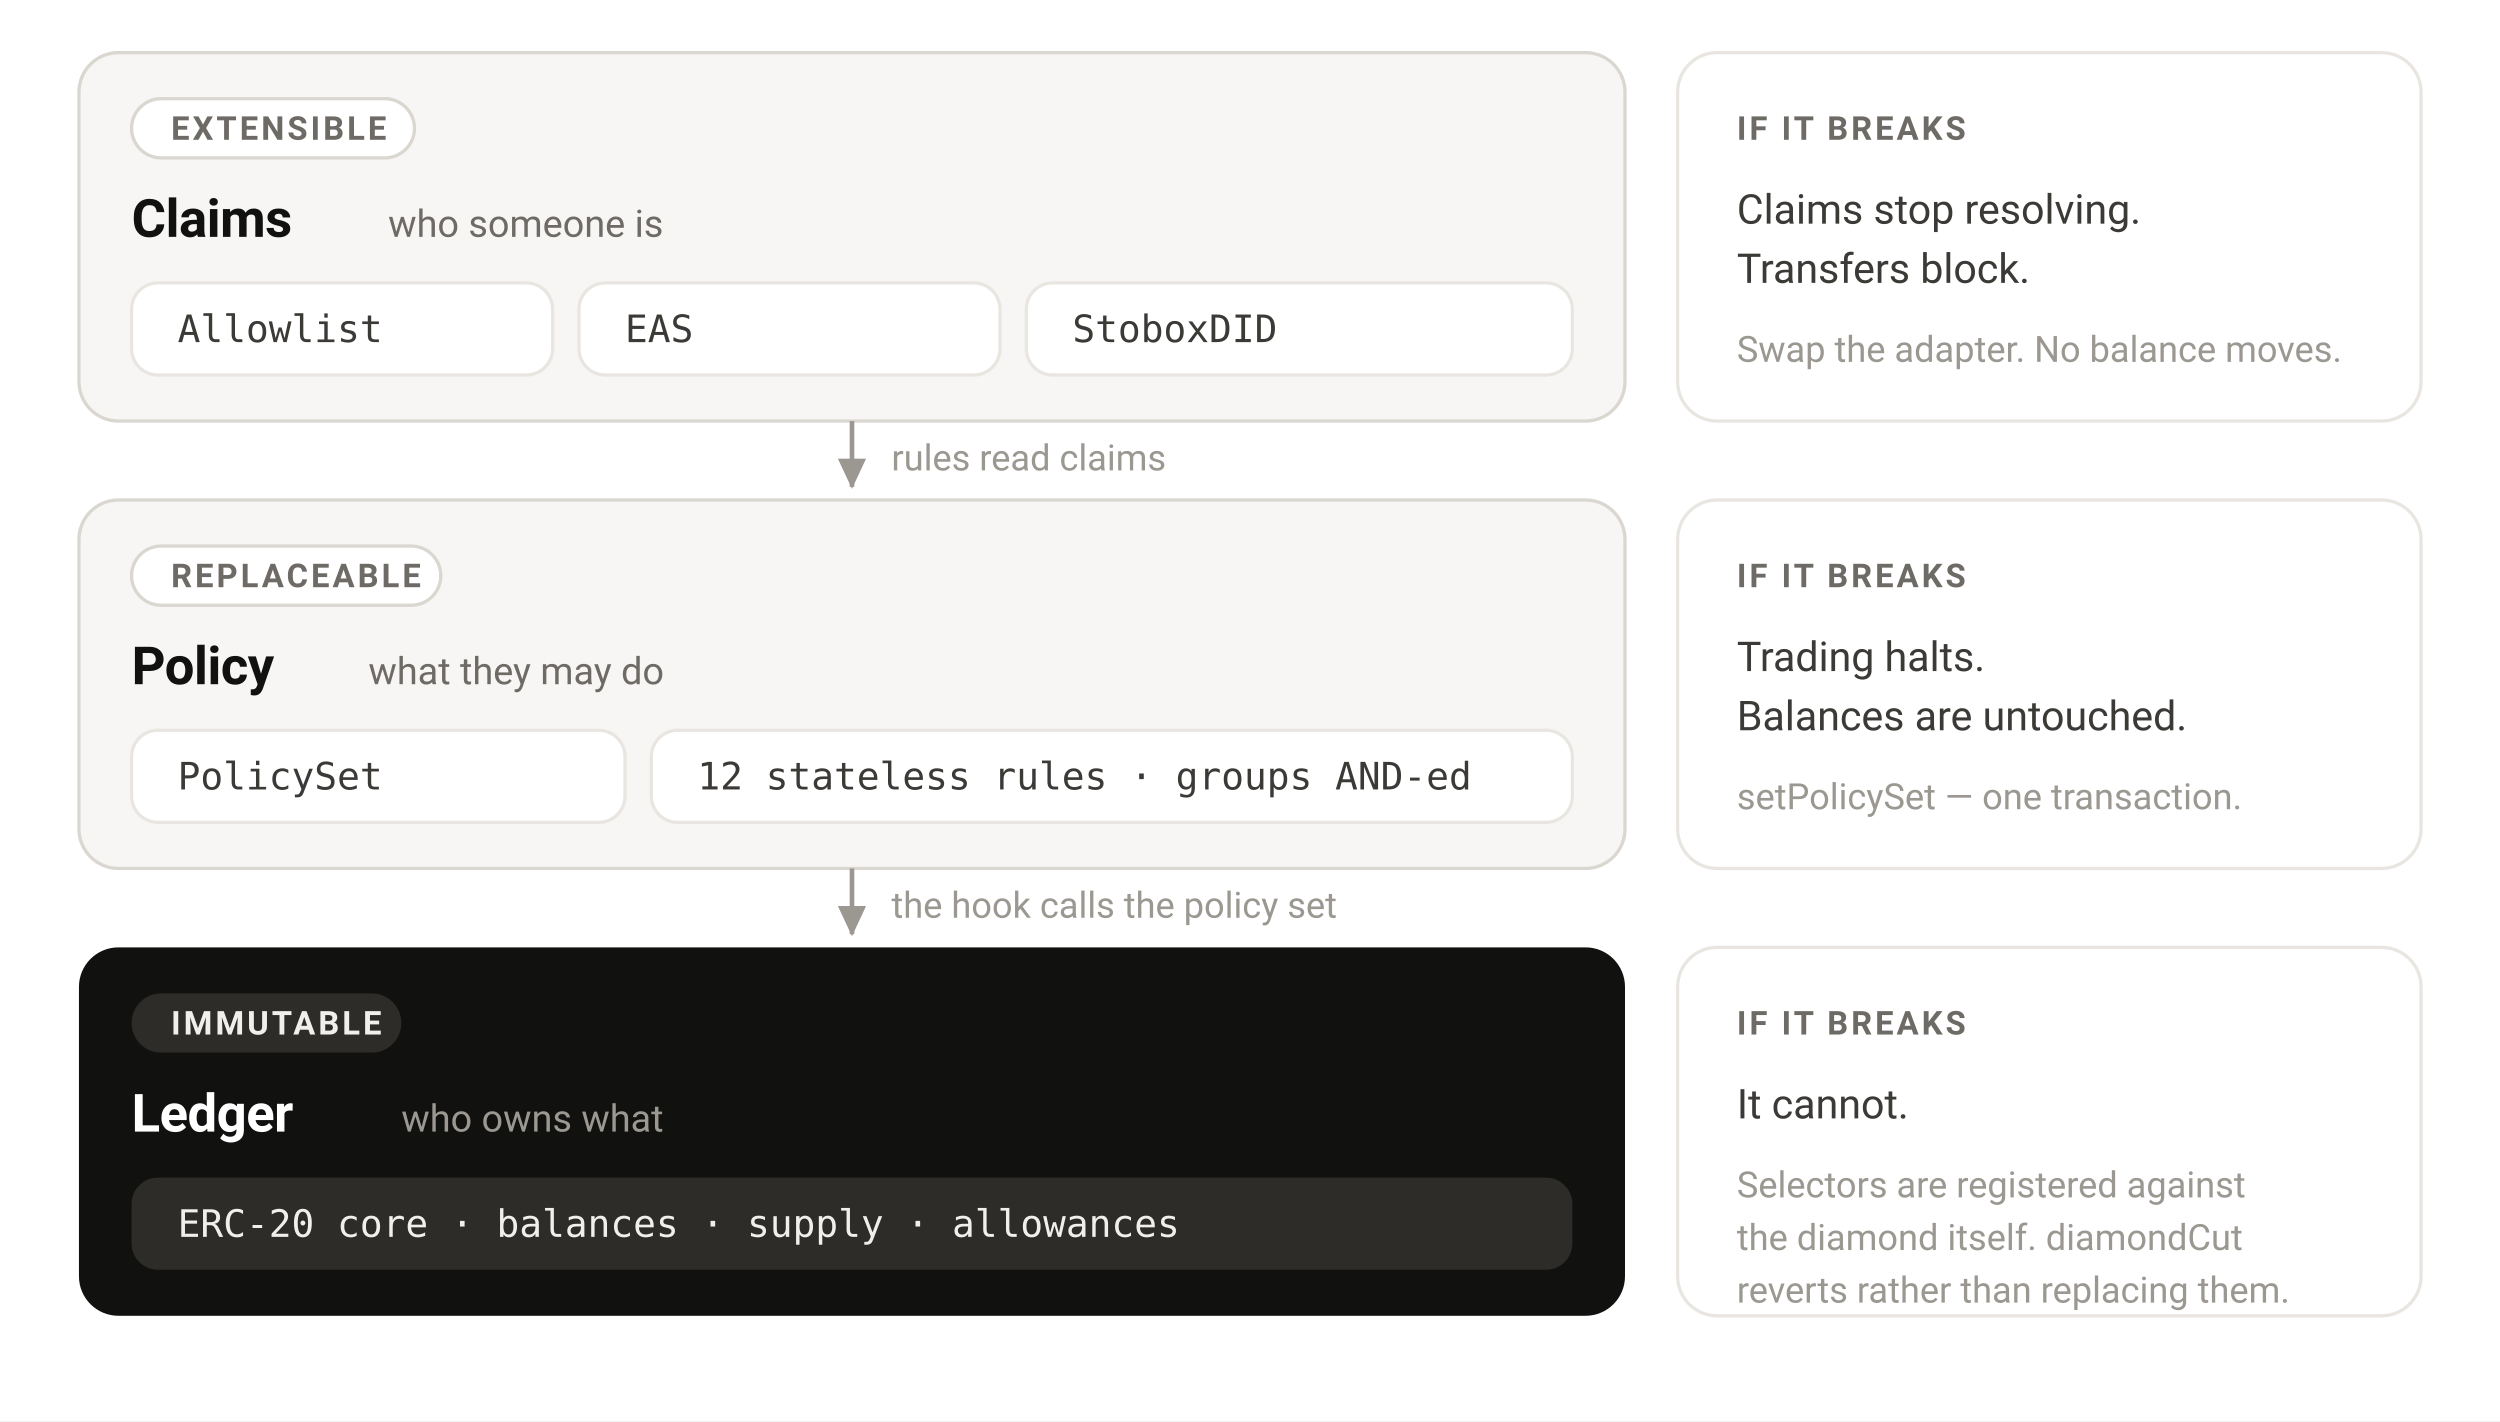
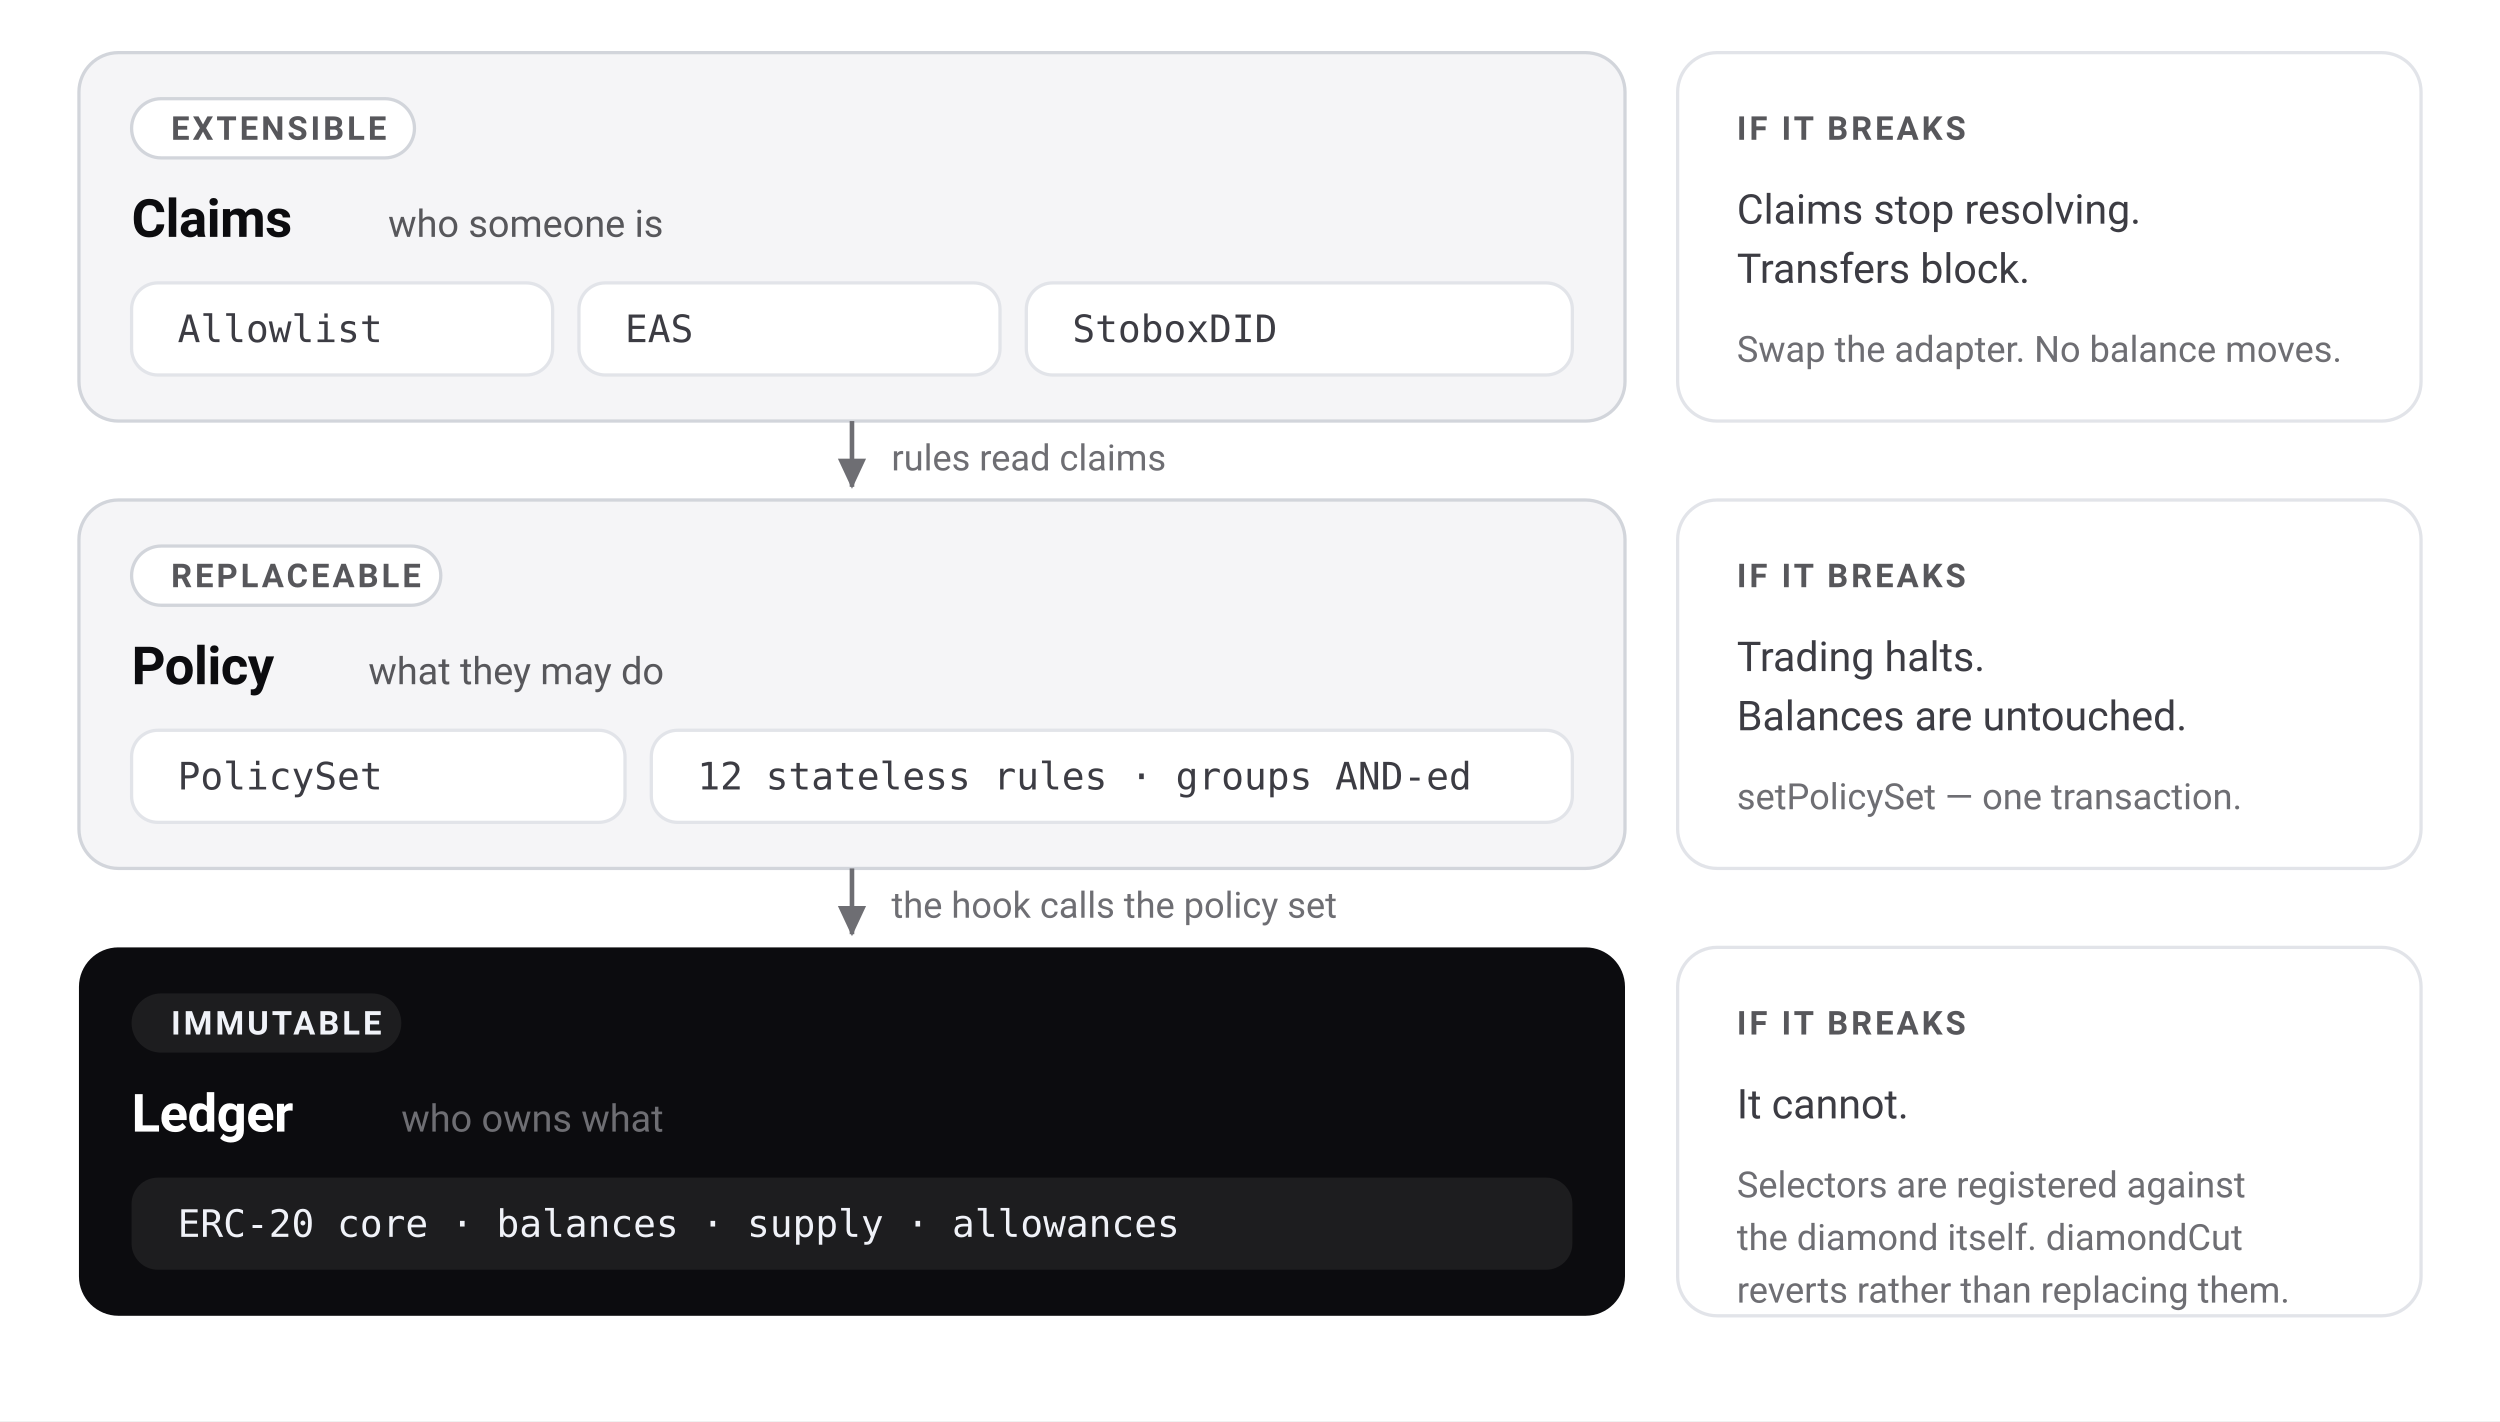
<svg xmlns="http://www.w3.org/2000/svg" viewBox="0 0 760 432" width="760" height="432" class="d-planes">
  <style>
- .d-planes text{font-family:-apple-system,BlinkMacSystemFont,"Segoe UI",Roboto,Helvetica,Arial,sans-serif;fill:#111110}
- .d-planes .lbl{font-size:10px;font-weight:700;letter-spacing:.09em;fill:#6E6B66}
+ .d-planes text{font-family:-apple-system,BlinkMacSystemFont,"Segoe UI",Roboto,Helvetica,Arial,sans-serif;fill:#0C0C0F}
+ .d-planes .lbl{font-size:10px;font-weight:700;letter-spacing:.09em;fill:#57575B}
.d-planes .nm{font-size:16px;font-weight:600;letter-spacing:-.01em}
- .d-planes .it{font-size:12.5px;fill:#3C3A37}
- .d-planes .mo{font-family:ui-monospace,SFMono-Regular,Menlo,monospace;font-size:11.5px;fill:#3C3A37}
- .d-planes .sm{font-size:11.5px;fill:#6E6B66}
- .d-planes .fa{font-size:11px;fill:#9B9791}
- .d-planes .arw{stroke:#9B9791;stroke-width:1.4;fill:none}
+ .d-planes .it{font-size:12.5px;fill:#3C3C43}
+ .d-planes .mo{font-family:ui-monospace,SFMono-Regular,Menlo,monospace;font-size:11.5px;fill:#3C3C43}
+ .d-planes .sm{font-size:11.5px;fill:#57575B}
+ .d-planes .fa{font-size:11px;fill:#6E6E73}
+ .d-planes .arw{stroke:#6E6E73;stroke-width:1.4;fill:none}
/* Inverted text needs its own class: a CSS rule beats a fill="" attribute,
   so setting the colour inline would be silently overridden. */
.d-planes .i-nm{fill:#FFFFFF}
- .d-planes .i-lbl{fill:#F1EFEC}
- .d-planes .i-sm{fill:#9B9791}
- .d-planes .i-mo{fill:#F1EFEC}
+ .d-planes .i-lbl{fill:#F0F2F8}
+ .d-planes .i-sm{fill:#6E6E73}
+ .d-planes .i-mo{fill:#F0F2F8}
</style>
  <defs>
    <marker id="pa" viewBox="0 0 8 8" refX="7" refY="4" markerWidth="7" markerHeight="7" orient="auto">
-       <path d="M0 0.5 L7.5 4 L0 7.5 Z" fill="#9B9791" />
+       <path d="M0 0.5 L7.5 4 L0 7.5 Z" fill="#6E6E73" />
    </marker>
  </defs>
  <rect width="760" height="432" fill="#FFFFFF" />
-   <rect x="24" y="16" width="470" height="112" rx="12" fill="#F7F6F4" stroke="#DAD6D0" />
-   <rect x="40" y="30" width="86" height="18" rx="9" fill="#FFFFFF" stroke="#DAD6D0" />
+   <rect x="24" y="16" width="470" height="112" rx="12" fill="#F5F5F7" stroke="#D2D5DB" />
+   <rect x="40" y="30" width="86" height="18" rx="9" fill="#FFFFFF" stroke="#D2D5DB" />
  <text class="lbl" x="52" y="42.5">EXTENSIBLE</text>
  <text class="nm" x="40" y="72">Claims</text>
  <text class="sm" x="118" y="72">who someone is</text>
-   <rect x="40" y="86" width="128" height="28" rx="8" fill="#FFFFFF" stroke="#E9E6E2" />
+   <rect x="40" y="86" width="128" height="28" rx="8" fill="#FFFFFF" stroke="#E2E4E9" />
  <text class="mo" x="54" y="104">Allowlist</text>
-   <rect x="176" y="86" width="128" height="28" rx="8" fill="#FFFFFF" stroke="#E9E6E2" />
+   <rect x="176" y="86" width="128" height="28" rx="8" fill="#FFFFFF" stroke="#E2E4E9" />
  <text class="mo" x="190" y="104">EAS</text>
-   <rect x="312" y="86" width="166" height="28" rx="8" fill="#FFFFFF" stroke="#E9E6E2" />
+   <rect x="312" y="86" width="166" height="28" rx="8" fill="#FFFFFF" stroke="#E2E4E9" />
  <text class="mo" x="326" y="104">StoboxDID</text>
-   <rect x="510" y="16" width="226" height="112" rx="12" fill="#FFFFFF" stroke="#E9E6E2" />
+   <rect x="510" y="16" width="226" height="112" rx="12" fill="#FFFFFF" stroke="#E2E4E9" />
  <text class="lbl" x="528" y="42.5">IF IT BREAKS</text>
  <text class="it" x="528" y="68">Claims stop resolving.</text>
  <text class="it" x="528" y="86">Transfers block.</text>
  <text class="fa" x="528" y="110">Swap the adapter. No balance moves.</text>
  <path class="arw" d="M259 128 L259 148" marker-end="url(#pa)" />
  <text class="fa" x="271" y="143">rules read claims</text>
-   <rect x="24" y="152" width="470" height="112" rx="12" fill="#F7F6F4" stroke="#DAD6D0" />
-   <rect x="40" y="166" width="94" height="18" rx="9" fill="#FFFFFF" stroke="#DAD6D0" />
+   <rect x="24" y="152" width="470" height="112" rx="12" fill="#F5F5F7" stroke="#D2D5DB" />
+   <rect x="40" y="166" width="94" height="18" rx="9" fill="#FFFFFF" stroke="#D2D5DB" />
  <text class="lbl" x="52" y="178.5">REPLACEABLE</text>
  <text class="nm" x="40" y="208">Policy</text>
  <text class="sm" x="112" y="208">what they may do</text>
-   <rect x="40" y="222" width="150" height="28" rx="8" fill="#FFFFFF" stroke="#E9E6E2" />
+   <rect x="40" y="222" width="150" height="28" rx="8" fill="#FFFFFF" stroke="#E2E4E9" />
  <text class="mo" x="54" y="240">PolicySet</text>
-   <rect x="198" y="222" width="280" height="28" rx="8" fill="#FFFFFF" stroke="#E9E6E2" />
+   <rect x="198" y="222" width="280" height="28" rx="8" fill="#FFFFFF" stroke="#E2E4E9" />
  <text class="mo" x="212" y="240">12 stateless rules · groups AND-ed</text>
-   <rect x="510" y="152" width="226" height="112" rx="12" fill="#FFFFFF" stroke="#E9E6E2" />
+   <rect x="510" y="152" width="226" height="112" rx="12" fill="#FFFFFF" stroke="#E2E4E9" />
  <text class="lbl" x="528" y="178.5">IF IT BREAKS</text>
  <text class="it" x="528" y="204">Trading halts.</text>
  <text class="it" x="528" y="222">Balances are untouched.</text>
  <text class="fa" x="528" y="246">setPolicySet — one transaction.</text>
  <path class="arw" d="M259 264 L259 284" marker-end="url(#pa)" />
  <text class="fa" x="271" y="279">the hook calls the policy set</text>
-   <rect x="24" y="288" width="470" height="112" rx="12" fill="#111110" />
-   <rect x="40" y="302" width="82" height="18" rx="9" fill="#2E2C29" />
+   <rect x="24" y="288" width="470" height="112" rx="12" fill="#0C0C0F" />
+   <rect x="40" y="302" width="82" height="18" rx="9" fill="#1D1D1F" />
  <text class="lbl i-lbl" x="52" y="314.5">IMMUTABLE</text>
  <text class="nm i-nm" x="40" y="344">Ledger</text>
  <text class="sm i-sm" x="122" y="344">who owns what</text>
-   <rect x="40" y="358" width="438" height="28" rx="8" fill="#2E2C29" />
+   <rect x="40" y="358" width="438" height="28" rx="8" fill="#1D1D1F" />
  <text class="mo i-mo" x="54" y="376">ERC-20 core · balances · supply · allowances</text>
-   <rect x="510" y="288" width="226" height="112" rx="12" fill="#FFFFFF" stroke="#E9E6E2" />
+   <rect x="510" y="288" width="226" height="112" rx="12" fill="#FFFFFF" stroke="#E2E4E9" />
  <text class="lbl" x="528" y="314.5">IF IT BREAKS</text>
  <text class="it" x="528" y="340">It cannot.</text>
  <text class="fa" x="528" y="364">Selectors are registered against</text>
  <text class="fa" x="528" y="380">the diamond itself. diamondCut</text>
  <text class="fa" x="528" y="396">reverts rather than replacing them.</text>
</svg>
